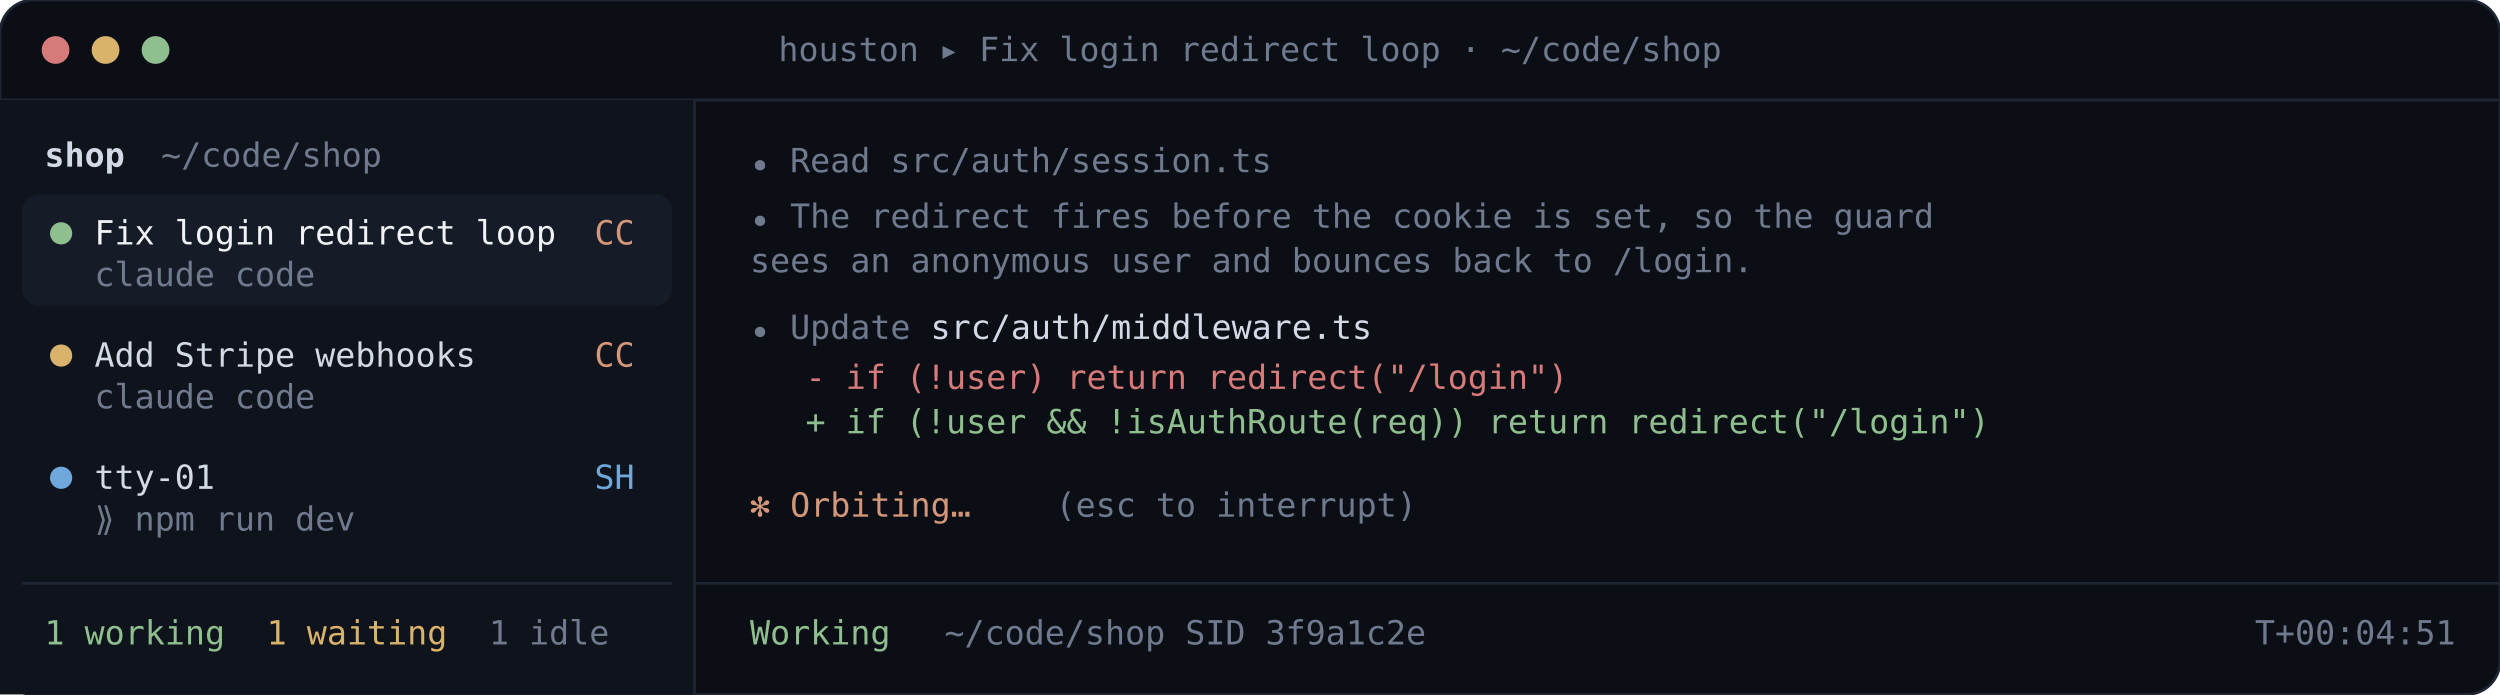
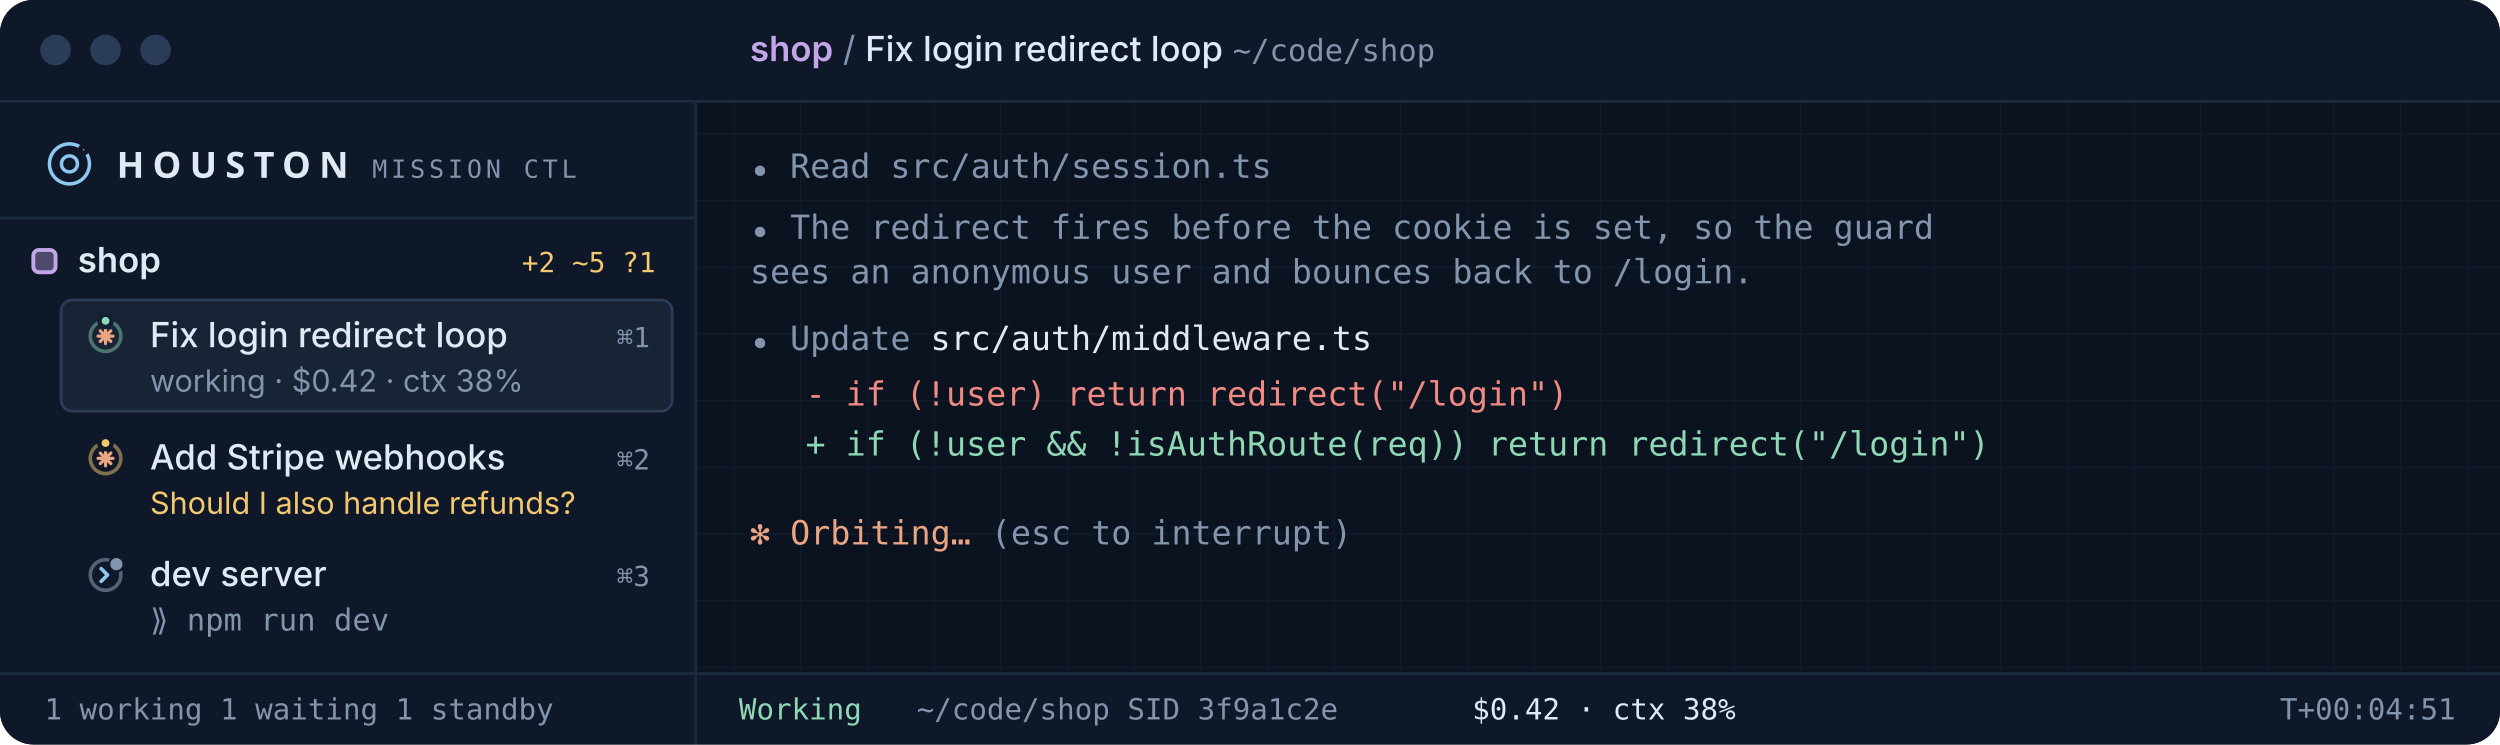
- <svg xmlns="http://www.w3.org/2000/svg" width="900" height="250" viewBox="0 0 900 250" font-family="'JetBrains Mono', ui-monospace, SFMono-Regular, Menlo, monospace" font-size="12">
-   <rect width="900" height="250" rx="12" fill="#0b0e14" stroke="#1e2533" />
-   <circle cx="20" cy="18" r="5" fill="#d77a7a" />
-   <circle cx="38" cy="18" r="5" fill="#d9b36c" />
-   <circle cx="56" cy="18" r="5" fill="#8fbf8f" />
-   <text x="450" y="22" fill="#6f7a8e" text-anchor="middle">houston ▸ Fix login redirect loop · ~/code/shop</text>
-   <line x1="0" y1="36" x2="900" y2="36" stroke="#1e2533" />
-   <rect x="0" y="36" width="250" height="214" fill="#0f131b" />
-   <line x1="250" y1="36" x2="250" y2="250" stroke="#1e2533" />
-   <text x="16" y="60" fill="#d3dae6" font-weight="700">shop</text>
-   <text x="58" y="60" fill="#6f7a8e">~/code/shop</text>
-   <rect x="8" y="70" width="234" height="40" rx="6" fill="#161c27" />
-   <circle cx="22" cy="84" r="4" fill="#8fbf8f">
-     <animate attributeName="r" values="4;5.5;4" dur="1s" repeatCount="indefinite" />
-   </circle>
-   <text x="34" y="88" fill="#f0f2f5">Fix login redirect loop</text>
-   <text x="214" y="88" fill="#d4977a">CC</text>
-   <text x="34" y="103" fill="#6f7a8e">claude code</text>
-   <circle cx="22" cy="128" r="4" fill="#d9b36c">
-     <animate attributeName="opacity" values="1;.25;1" dur="1.2s" repeatCount="indefinite" />
-   </circle>
-   <text x="34" y="132" fill="#d3dae6">Add Stripe webhooks</text>
-   <text x="214" y="132" fill="#d4977a">CC</text>
-   <text x="34" y="147" fill="#6f7a8e">claude code</text>
-   <circle cx="22" cy="172" r="4" fill="#6fa8dc" />
-   <text x="34" y="176" fill="#d3dae6">tty-01</text>
-   <text x="214" y="176" fill="#6fa8dc">SH</text>
-   <text x="34" y="191" fill="#6f7a8e">⟫ npm run dev</text>
-   <line x1="8" y1="210" x2="242" y2="210" stroke="#1e2533" />
-   <text x="16" y="232" fill="#8fbf8f">1 working</text>
-   <text x="96" y="232" fill="#d9b36c">1 waiting</text>
-   <text x="176" y="232" fill="#6f7a8e">1 idle</text>
-   <text x="270" y="62" fill="#6f7a8e">⏺ Read src/auth/session.ts</text>
-   <text x="270" y="82" fill="#6f7a8e">⏺ The redirect fires before the cookie is set, so the guard</text>
-   <text x="270" y="98" fill="#6f7a8e">  sees an anonymous user and bounces back to /login.</text>
-   <text x="270" y="122" fill="#6f7a8e">⏺ Update <tspan fill="#d3dae6">src/auth/middleware.ts</tspan>
-   </text>
-   <text x="290" y="140" fill="#d77a7a">-  if (!user) return redirect("/login")</text>
-   <text x="290" y="156" fill="#8fbf8f">+  if (!user &amp;&amp; !isAuthRoute(req)) return redirect("/login")</text>
-   <text x="270" y="186" fill="#d4977a">✻ <tspan fill="#d4977a">Orbiting…</tspan>
-     <animate attributeName="opacity" values="1;.4;1" dur="1.4s" repeatCount="indefinite" />
-   </text>
-   <text x="380" y="186" fill="#6f7a8e">(esc to interrupt)</text>
-   <line x1="250" y1="210" x2="900" y2="210" stroke="#1e2533" />
-   <text x="270" y="232" fill="#8fbf8f">Working</text>
-   <text x="340" y="232" fill="#6f7a8e">~/code/shop   SID 3f9a1c2e</text>
-   <text x="884" y="232" fill="#6f7a8e" text-anchor="end">T+00:04:51</text>
+ <svg xmlns="http://www.w3.org/2000/svg" width="900" height="268" viewBox="0 0 900 268" font-family="'IBM Plex Sans', -apple-system, 'Helvetica Neue', sans-serif" font-size="12.5">
+   <defs>
+     <pattern id="minor" width="24" height="24" patternUnits="userSpaceOnUse">
+       <path d="M24 0H0V24" fill="none" stroke="#8cc8f0" stroke-opacity=".05" />
+     </pattern>
+     <clipPath id="win">
+       <rect width="900" height="268" rx="12" />
+     </clipPath>
+   </defs>
+   <g clip-path="url(#win)">
+     <rect width="900" height="268" fill="#0b1220" />
+     <rect x="250" y="36" width="650" height="232" fill="url(#minor)" />
+     <rect width="900" height="36" fill="#0f1828" />
+     <circle cx="20" cy="18" r="5.5" fill="#2a3c58" />
+     <circle cx="38" cy="18" r="5.5" fill="#2a3c58" />
+     <circle cx="56" cy="18" r="5.5" fill="#2a3c58" />
+     <text x="270" y="22" fill="#8394ad">
+       <tspan fill="#c3a6e8" font-weight="600">shop</tspan> / <tspan fill="#e1e9f5" font-weight="500">Fix login redirect loop</tspan>
+       <tspan font-family="'IBM Plex Mono', Menlo, monospace" font-size="11">~/code/shop</tspan>
+     </text>
+     <line x1="0" y1="36.5" x2="900" y2="36.5" stroke="#1c2a40" />
+     <rect x="0" y="37" width="250" height="231" fill="#0f1828" />
+     <line x1="250.5" y1="37" x2="250.5" y2="268" stroke="#1c2a40" />
+     <g transform="translate(16 50) scale(.18)" fill="none" stroke="#8cc8f0" stroke-width="7" stroke-linecap="round">
+       <circle cx="50" cy="50" r="40" />
+       <circle cx="50" cy="50" r="16" fill="#0f1828" />
+       <circle cx="78.3" cy="21.7" r="5" fill="#eba582" stroke="#0f1828" stroke-width="13" />
+     </g>
+     <text x="42" y="64" fill="#e1e9f5" font-family="'IBM Plex Sans Condensed', 'Arial Narrow', sans-serif" font-weight="600" font-size="13" letter-spacing="3">HOUSTON</text>
+     <text x="134" y="64" fill="#8394ad" font-family="'IBM Plex Mono', Menlo, monospace" font-size="9" letter-spacing="1.4">MISSION CTL</text>
+     <line x1="0" y1="78.5" x2="250" y2="78.5" stroke="#1c2a40" />
+     <rect x="12" y="90" width="8" height="8" rx="2" fill="#c3a6e8" fill-opacity=".35" stroke="#c3a6e8" stroke-width="1.4" />
+     <text x="28" y="98" fill="#e1e9f5" font-weight="600">shop</text>
+     <text x="236" y="98" fill="#f3c86f" font-family="'IBM Plex Mono', Menlo, monospace" font-size="10" text-anchor="end">+2 ~5 ?1</text>
+     <rect x="22" y="108" width="220" height="40" rx="4" fill="#8cc8f0" fill-opacity=".07" stroke="#2a3c58" />
+     <g transform="translate(38 121)">
+       <circle r="5.5" fill="none" stroke="#8fd8b4" stroke-opacity=".45" stroke-width="1.3" />
+       <path d="M8 5.3v5.4M5.3 8h5.4M6.1 6.1l3.8 3.8M9.9 6.1l-3.8 3.8" transform="translate(-8 -8)" fill="none" stroke="#eba582" stroke-width="1.15" stroke-linecap="round" stroke-linejoin="round" />
+       <g>
+         <animateTransform attributeName="transform" type="rotate" from="0" to="360" dur="2.4s" repeatCount="indefinite" />
+         <circle cy="-5.5" r="2.2" fill="#8fd8b4" stroke="#121e31" stroke-width="1.6" />
+       </g>
+     </g>
+     <text x="54" y="125" fill="#e1e9f5" font-weight="500">Fix login redirect loop</text>
+     <text x="54" y="141" fill="#8394ad" font-size="11">working · $0.42 · ctx 38%</text>
+     <text x="234" y="125" fill="#8394ad" font-family="'IBM Plex Mono', Menlo, monospace" font-size="10" text-anchor="end">⌘1</text>
+     <g transform="translate(38 165)">
+       <circle r="5.5" fill="none" stroke="#f3c86f" stroke-opacity=".5" stroke-width="1.3" />
+       <path d="M8 5.3v5.4M5.3 8h5.4M6.1 6.1l3.8 3.8M9.9 6.1l-3.8 3.8" transform="translate(-8 -8)" fill="none" stroke="#eba582" stroke-width="1.15" stroke-linecap="round" stroke-linejoin="round" />
+       <circle cy="-5.5" r="2.2" fill="#f3c86f" stroke="#0f1828" stroke-width="1.6">
+         <animate attributeName="r" values="2.2;3.2;2.2" dur="1.2s" calcMode="spline" keySplines=".45 0 .55 1;.45 0 .55 1" repeatCount="indefinite" />
+       </circle>
+     </g>
+     <text x="54" y="169" fill="#e1e9f5" font-weight="500">Add Stripe webhooks</text>
+     <text x="54" y="185" fill="#f3c86f" font-size="11">Should I also handle refunds?</text>
+     <text x="234" y="169" fill="#8394ad" font-family="'IBM Plex Mono', Menlo, monospace" font-size="10" text-anchor="end">⌘2</text>
+     <g transform="translate(38 207)">
+       <circle r="5.5" fill="none" stroke="#8394ad" stroke-opacity=".6" stroke-width="1.3" />
+       <path d="M6.4 5.7l2.3 2.3-2.3 2.3" transform="translate(-8 -8)" fill="none" stroke="#8cc8f0" stroke-width="1.3" stroke-linecap="round" stroke-linejoin="round" />
+       <circle cx="3.9" cy="-3.9" r="2.2" fill="#8394ad" stroke="#0f1828" stroke-width="1.6" paint-order="stroke" />
+     </g>
+     <text x="54" y="211" fill="#e1e9f5" font-weight="500">dev server</text>
+     <text x="54" y="227" fill="#8394ad" font-size="11" font-family="'IBM Plex Mono', Menlo, monospace">⟫ npm run dev</text>
+     <text x="234" y="211" fill="#8394ad" font-family="'IBM Plex Mono', Menlo, monospace" font-size="10" text-anchor="end">⌘3</text>
+     <line x1="0" y1="242.5" x2="250" y2="242.5" stroke="#1c2a40" />
+     <text x="16" y="259" fill="#8394ad" font-family="'IBM Plex Mono', Menlo, monospace" font-size="10.5">1 working   1 waiting   1 standby</text>
+     <g font-family="'IBM Plex Mono', ui-monospace, Menlo, monospace" font-size="12">
+       <text x="270" y="64" fill="#8394ad">⏺ Read src/auth/session.ts</text>
+       <text x="270" y="86" fill="#8394ad">⏺ The redirect fires before the cookie is set, so the guard</text>
+       <text x="270" y="102" fill="#8394ad">  sees an anonymous user and bounces back to /login.</text>
+       <text x="270" y="126" fill="#8394ad">⏺ Update <tspan fill="#e1e9f5">src/auth/middleware.ts</tspan>
+       </text>
+       <text x="290" y="146" fill="#f08a83">-  if (!user) return redirect("/login")</text>
+       <text x="290" y="164" fill="#8fd8b4">+  if (!user &amp;&amp; !isAuthRoute(req)) return redirect("/login")</text>
+       <text x="270" y="196" fill="#eba582">✻ Orbiting… <tspan fill="#8394ad">(esc to interrupt)</tspan>
+       </text>
+     </g>
+     <rect x="251" y="242" width="649" height="26" fill="#0f1828" />
+     <line x1="251" y1="242.5" x2="900" y2="242.5" stroke="#1c2a40" />
+     <g font-family="'IBM Plex Mono', ui-monospace, Menlo, monospace" font-size="10.5">
+       <text x="266" y="259" fill="#8fd8b4">Working</text>
+       <text x="330" y="259" fill="#8394ad">~/code/shop   SID 3f9a1c2e</text>
+       <text x="530" y="259" fill="#e1e9f5">$0.42 · ctx 38%</text>
+       <text x="884" y="259" fill="#8394ad" text-anchor="end">T+00:04:51</text>
+     </g>
+   </g>
</svg>
